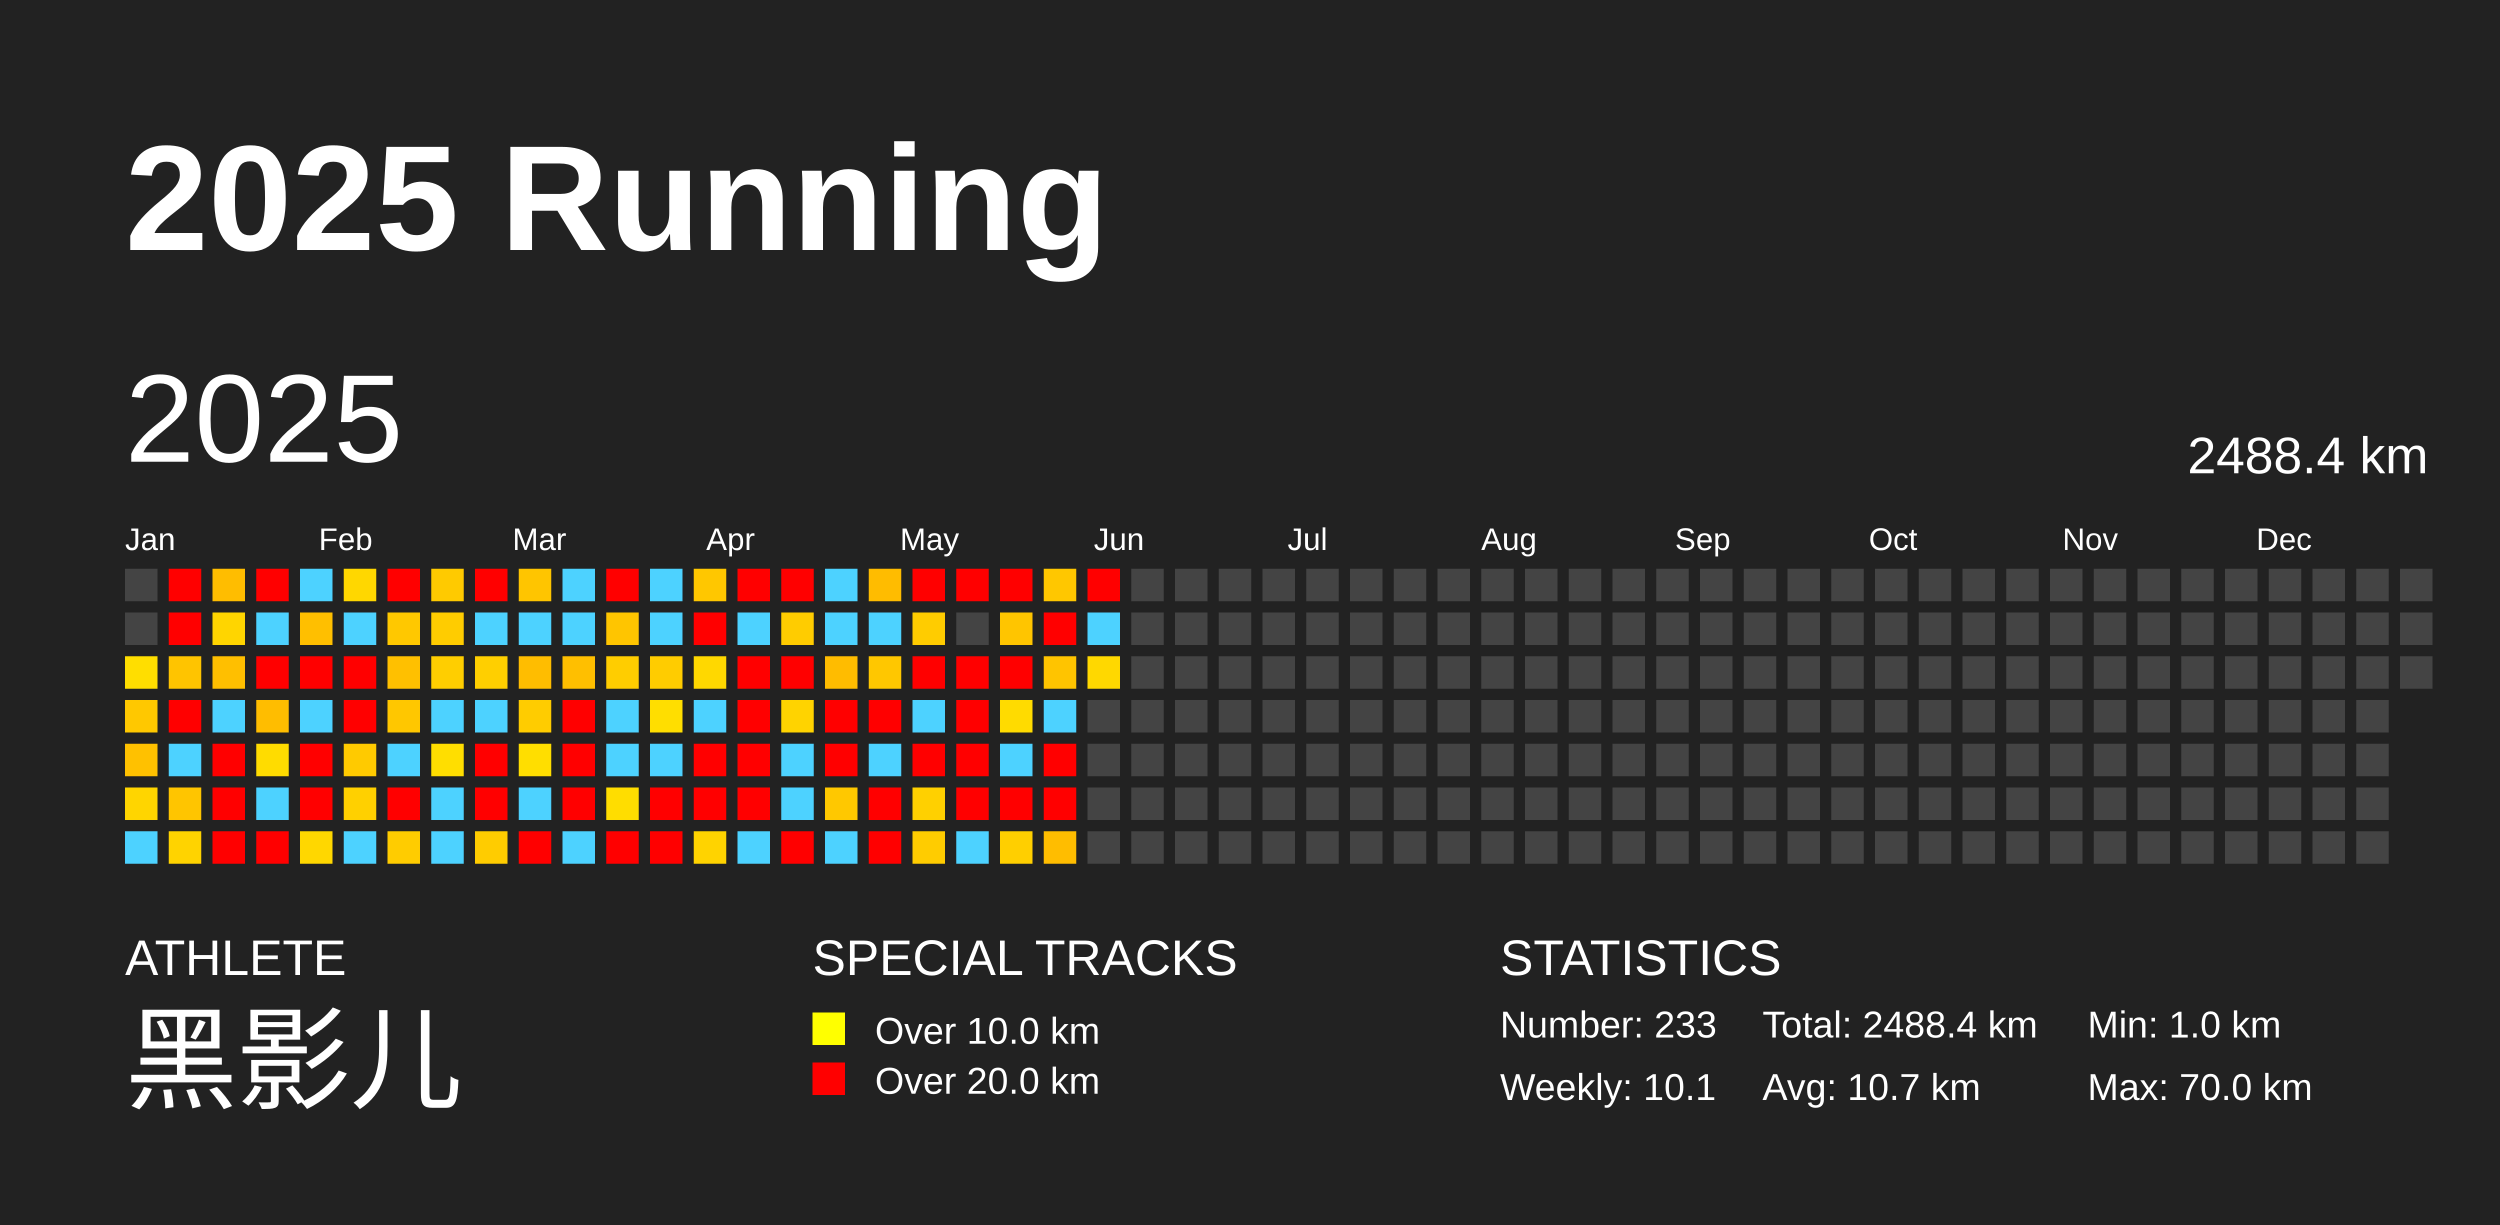
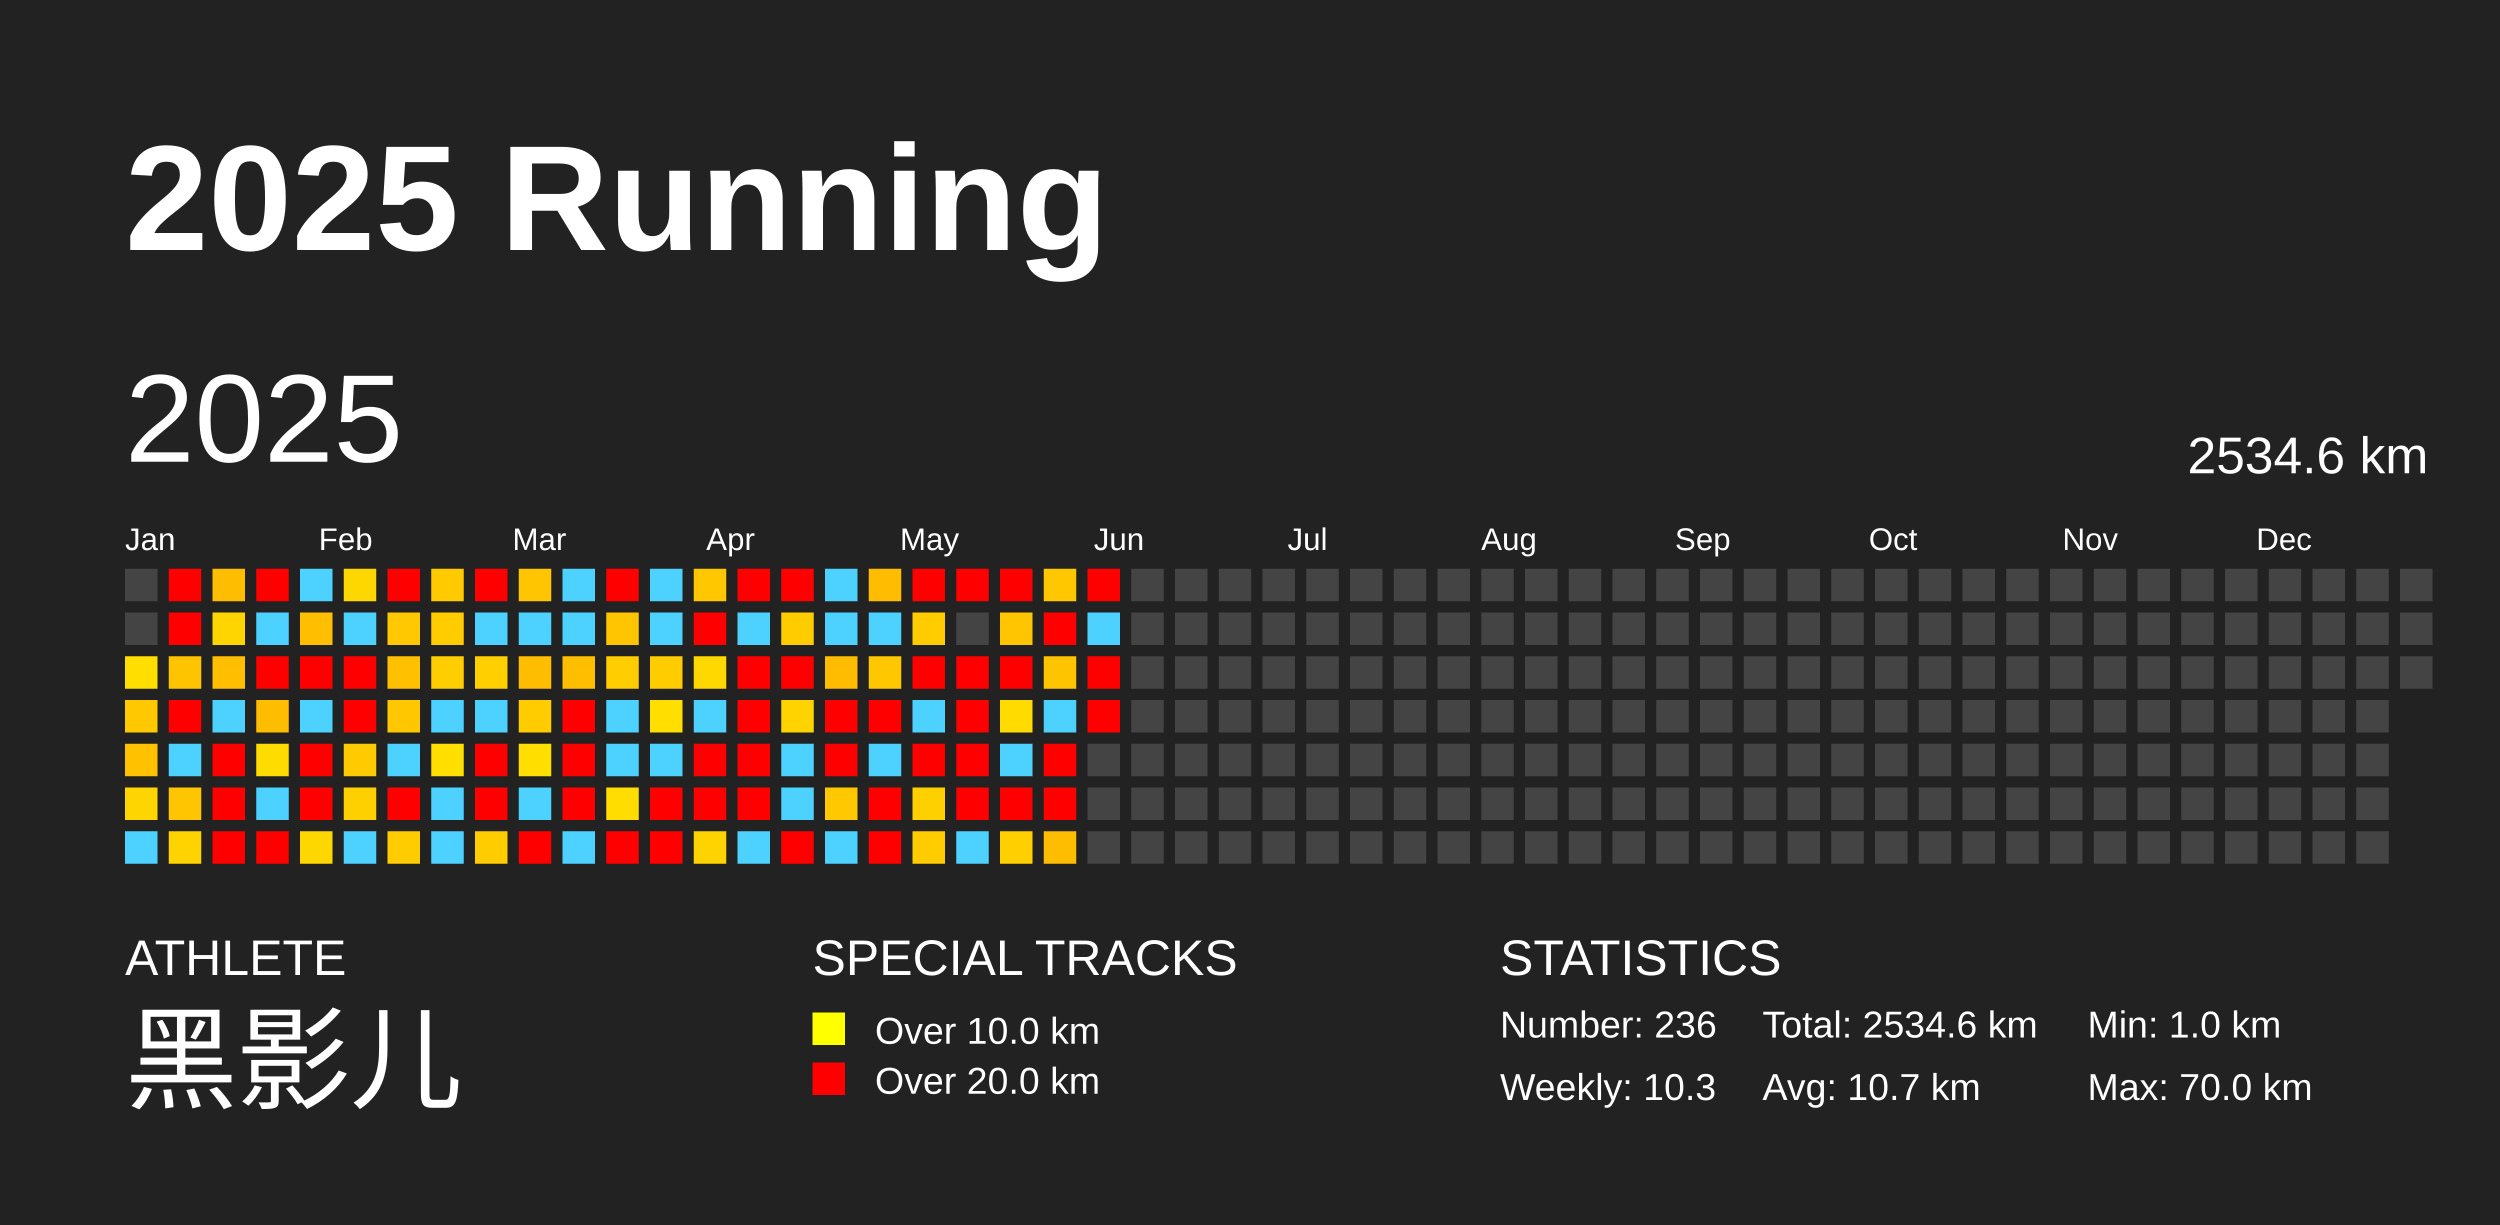
<svg xmlns="http://www.w3.org/2000/svg" baseProfile="full" height="98mm" version="1.1" viewBox="0,0,200,98" width="200mm">
  <defs />
  <rect fill="#222222" height="98" width="200" x="0" y="0" />
  <text fill="#FFFFFF" style="font-size:12px; font-family:Arial; font-weight:bold;" x="10" y="20">2025 Running</text>
  <text fill="#FFFFFF" style="font-size:4px; font-family:Arial" x="10" y="78">ATHLETE</text>
  <text fill="#FFFFFF" style="font-size:9px; font-family:Arial" x="10" y="88">黑影儿</text>
  <text fill="#FFFFFF" style="font-size:4px; font-family:Arial" x="65" y="78">SPECIAL TRACKS</text>
  <rect fill="yellow" height="2.6" width="2.6" x="65" y="81" />
  <text fill="#FFFFFF" style="font-size:3px; font-family:Arial" x="70" y="83.5">Over 10.0 km</text>
  <rect fill="red" height="2.6" width="2.6" x="65" y="85" />
  <text fill="#FFFFFF" style="font-size:3px; font-family:Arial" x="70" y="87.5">Over 20.0 km</text>
  <text fill="#FFFFFF" style="font-size:4px; font-family:Arial" x="120" y="78">STATISTICS</text>
-   <text fill="#FFFFFF" style="font-size:3px; font-family:Arial" x="120" y="83">Number: 233</text>
-   <text fill="#FFFFFF" style="font-size:3px; font-family:Arial" x="120" y="88">Weekly: 10.1</text>
-   <text fill="#FFFFFF" style="font-size:3px; font-family:Arial" x="141" y="83">Total: 2488.4 km</text>
+   <text fill="#FFFFFF" style="font-size:3px; font-family:Arial" x="120" y="83">Number: 236</text>
+   <text fill="#FFFFFF" style="font-size:3px; font-family:Arial" x="120" y="88">Weekly: 10.3</text>
+   <text fill="#FFFFFF" style="font-size:3px; font-family:Arial" x="141" y="83">Total: 2534.6 km</text>
  <text fill="#FFFFFF" style="font-size:3px; font-family:Arial" x="141" y="88">Avg: 10.7 km</text>
  <text fill="#FFFFFF" style="font-size:3px; font-family:Arial" x="167" y="83">Min: 1.0 km</text>
  <text fill="#FFFFFF" style="font-size:3px; font-family:Arial" x="167" y="88">Max: 70.0 km</text>
  <text dominant-baseline="hanging" fill="#FFFFFF" style="font-size:10.0px; font-family:Arial;" x="10" y="30">2025</text>
-   <text dominant-baseline="hanging" fill="#FFFFFF" style="font-size:4.125px; font-family:Arial;" x="175" y="35">2488.4 km</text>
+   <text dominant-baseline="hanging" fill="#FFFFFF" style="font-size:4.125px; font-family:Arial;" x="175" y="35">2534.6 km</text>
  <text fill="#FFFFFF" style="font-size:2.5px; font-family:Arial" x="10.0" y="44">Jan</text>
  <text fill="#FFFFFF" style="font-size:2.5px; font-family:Arial" x="25.5" y="44">Feb</text>
  <text fill="#FFFFFF" style="font-size:2.5px; font-family:Arial" x="41.0" y="44">Mar</text>
  <text fill="#FFFFFF" style="font-size:2.5px; font-family:Arial" x="56.5" y="44">Apr</text>
  <text fill="#FFFFFF" style="font-size:2.5px; font-family:Arial" x="72.0" y="44">May</text>
  <text fill="#FFFFFF" style="font-size:2.5px; font-family:Arial" x="87.5" y="44">Jun</text>
  <text fill="#FFFFFF" style="font-size:2.5px; font-family:Arial" x="103.0" y="44">Jul</text>
  <text fill="#FFFFFF" style="font-size:2.5px; font-family:Arial" x="118.5" y="44">Aug</text>
  <text fill="#FFFFFF" style="font-size:2.5px; font-family:Arial" x="134.0" y="44">Sep</text>
  <text fill="#FFFFFF" style="font-size:2.5px; font-family:Arial" x="149.5" y="44">Oct</text>
  <text fill="#FFFFFF" style="font-size:2.5px; font-family:Arial" x="165.0" y="44">Nov</text>
  <text fill="#FFFFFF" style="font-size:2.5px; font-family:Arial" x="180.5" y="44">Dec</text>
  <rect fill="#444444" height="2.6" width="2.6" x="10.0" y="45.5" />
  <rect fill="#444444" height="2.6" width="2.6" x="10.0" y="49.0" />
  <rect fill="#ffde00" height="2.6" width="2.6" x="10.0" y="52.5" />
  <rect fill="#ffc800" height="2.6" width="2.6" x="10.0" y="56.0" />
  <rect fill="#ffc100" height="2.6" width="2.6" x="10.0" y="59.5" />
  <rect fill="#ffd500" height="2.6" width="2.6" x="10.0" y="63.0" />
  <rect fill="#4dd2ff" height="2.6" width="2.6" x="10.0" y="66.5" />
  <rect fill="red" height="2.6" width="2.6" x="13.5" y="45.5" />
  <rect fill="red" height="2.6" width="2.6" x="13.5" y="49.0" />
  <rect fill="#ffc400" height="2.6" width="2.6" x="13.5" y="52.5" />
  <rect fill="red" height="2.6" width="2.6" x="13.5" y="56.0" />
  <rect fill="#4dd2ff" height="2.6" width="2.6" x="13.5" y="59.5" />
  <rect fill="#ffc500" height="2.6" width="2.6" x="13.5" y="63.0" />
  <rect fill="#ffd300" height="2.6" width="2.6" x="13.5" y="66.5" />
  <rect fill="#ffbd00" height="2.6" width="2.6" x="17.0" y="45.5" />
  <rect fill="#ffd500" height="2.6" width="2.6" x="17.0" y="49.0" />
  <rect fill="#ffbf00" height="2.6" width="2.6" x="17.0" y="52.5" />
  <rect fill="#4dd2ff" height="2.6" width="2.6" x="17.0" y="56.0" />
  <rect fill="red" height="2.6" width="2.6" x="17.0" y="59.5" />
  <rect fill="red" height="2.6" width="2.6" x="17.0" y="63.0" />
  <rect fill="red" height="2.6" width="2.6" x="17.0" y="66.5" />
  <rect fill="red" height="2.6" width="2.6" x="20.5" y="45.5" />
  <rect fill="#4dd2ff" height="2.6" width="2.6" x="20.5" y="49.0" />
  <rect fill="red" height="2.6" width="2.6" x="20.5" y="52.5" />
  <rect fill="#ffbd00" height="2.6" width="2.6" x="20.5" y="56.0" />
  <rect fill="#ffdc00" height="2.6" width="2.6" x="20.5" y="59.5" />
  <rect fill="#4dd2ff" height="2.6" width="2.6" x="20.5" y="63.0" />
  <rect fill="red" height="2.6" width="2.6" x="20.5" y="66.5" />
  <rect fill="#4dd2ff" height="2.6" width="2.6" x="24.0" y="45.5" />
  <rect fill="#ffbf00" height="2.6" width="2.6" x="24.0" y="49.0" />
  <rect fill="red" height="2.6" width="2.6" x="24.0" y="52.5" />
  <rect fill="#4dd2ff" height="2.6" width="2.6" x="24.0" y="56.0" />
  <rect fill="red" height="2.6" width="2.6" x="24.0" y="59.5" />
  <rect fill="red" height="2.6" width="2.6" x="24.0" y="63.0" />
  <rect fill="#ffd700" height="2.6" width="2.6" x="24.0" y="66.5" />
  <rect fill="#ffd700" height="2.6" width="2.6" x="27.5" y="45.5" />
  <rect fill="#4dd2ff" height="2.6" width="2.6" x="27.5" y="49.0" />
  <rect fill="red" height="2.6" width="2.6" x="27.5" y="52.5" />
  <rect fill="red" height="2.6" width="2.6" x="27.5" y="56.0" />
  <rect fill="#ffca00" height="2.6" width="2.6" x="27.5" y="59.5" />
  <rect fill="#ffd000" height="2.6" width="2.6" x="27.5" y="63.0" />
  <rect fill="#4dd2ff" height="2.6" width="2.6" x="27.5" y="66.5" />
  <rect fill="red" height="2.6" width="2.6" x="31.0" y="45.5" />
  <rect fill="#ffc800" height="2.6" width="2.6" x="31.0" y="49.0" />
  <rect fill="#ffc000" height="2.6" width="2.6" x="31.0" y="52.5" />
  <rect fill="#ffc700" height="2.6" width="2.6" x="31.0" y="56.0" />
  <rect fill="#4dd2ff" height="2.6" width="2.6" x="31.0" y="59.5" />
  <rect fill="red" height="2.6" width="2.6" x="31.0" y="63.0" />
  <rect fill="#ffcc00" height="2.6" width="2.6" x="31.0" y="66.5" />
  <rect fill="#ffca00" height="2.6" width="2.6" x="34.5" y="45.5" />
  <rect fill="#ffcc00" height="2.6" width="2.6" x="34.5" y="49.0" />
  <rect fill="#ffce00" height="2.6" width="2.6" x="34.5" y="52.5" />
  <rect fill="#4dd2ff" height="2.6" width="2.6" x="34.5" y="56.0" />
  <rect fill="#ffde00" height="2.6" width="2.6" x="34.5" y="59.5" />
  <rect fill="#4dd2ff" height="2.6" width="2.6" x="34.5" y="63.0" />
  <rect fill="#4dd2ff" height="2.6" width="2.6" x="34.5" y="66.5" />
  <rect fill="red" height="2.6" width="2.6" x="38.0" y="45.5" />
  <rect fill="#4dd2ff" height="2.6" width="2.6" x="38.0" y="49.0" />
  <rect fill="#ffcf00" height="2.6" width="2.6" x="38.0" y="52.5" />
  <rect fill="#4dd2ff" height="2.6" width="2.6" x="38.0" y="56.0" />
  <rect fill="red" height="2.6" width="2.6" x="38.0" y="59.5" />
  <rect fill="red" height="2.6" width="2.6" x="38.0" y="63.0" />
  <rect fill="#ffcc00" height="2.6" width="2.6" x="38.0" y="66.5" />
  <rect fill="#ffc500" height="2.6" width="2.6" x="41.5" y="45.5" />
  <rect fill="#4dd2ff" height="2.6" width="2.6" x="41.5" y="49.0" />
  <rect fill="#ffbd00" height="2.6" width="2.6" x="41.5" y="52.5" />
  <rect fill="#ffcc00" height="2.6" width="2.6" x="41.5" y="56.0" />
  <rect fill="#ffde00" height="2.6" width="2.6" x="41.5" y="59.5" />
  <rect fill="#4dd2ff" height="2.6" width="2.6" x="41.5" y="63.0" />
  <rect fill="red" height="2.6" width="2.6" x="41.5" y="66.5" />
  <rect fill="#4dd2ff" height="2.6" width="2.6" x="45.0" y="45.5" />
  <rect fill="#4dd2ff" height="2.6" width="2.6" x="45.0" y="49.0" />
  <rect fill="#ffbf00" height="2.6" width="2.6" x="45.0" y="52.5" />
  <rect fill="red" height="2.6" width="2.6" x="45.0" y="56.0" />
  <rect fill="red" height="2.6" width="2.6" x="45.0" y="59.5" />
  <rect fill="red" height="2.6" width="2.6" x="45.0" y="63.0" />
  <rect fill="#4dd2ff" height="2.6" width="2.6" x="45.0" y="66.5" />
  <rect fill="red" height="2.6" width="2.6" x="48.5" y="45.5" />
  <rect fill="#ffc500" height="2.6" width="2.6" x="48.5" y="49.0" />
  <rect fill="#ffcd00" height="2.6" width="2.6" x="48.5" y="52.5" />
  <rect fill="#4dd2ff" height="2.6" width="2.6" x="48.5" y="56.0" />
  <rect fill="#4dd2ff" height="2.6" width="2.6" x="48.5" y="59.5" />
  <rect fill="#ffdd00" height="2.6" width="2.6" x="48.5" y="63.0" />
  <rect fill="red" height="2.6" width="2.6" x="48.5" y="66.5" />
  <rect fill="#4dd2ff" height="2.6" width="2.6" x="52.0" y="45.5" />
  <rect fill="#4dd2ff" height="2.6" width="2.6" x="52.0" y="49.0" />
  <rect fill="#ffcc00" height="2.6" width="2.6" x="52.0" y="52.5" />
  <rect fill="#ffde00" height="2.6" width="2.6" x="52.0" y="56.0" />
  <rect fill="#4dd2ff" height="2.6" width="2.6" x="52.0" y="59.5" />
  <rect fill="red" height="2.6" width="2.6" x="52.0" y="63.0" />
  <rect fill="red" height="2.6" width="2.6" x="52.0" y="66.5" />
  <rect fill="#ffc700" height="2.6" width="2.6" x="55.5" y="45.5" />
  <rect fill="red" height="2.6" width="2.6" x="55.5" y="49.0" />
  <rect fill="#ffd800" height="2.6" width="2.6" x="55.5" y="52.5" />
  <rect fill="#4dd2ff" height="2.6" width="2.6" x="55.5" y="56.0" />
  <rect fill="red" height="2.6" width="2.6" x="55.5" y="59.5" />
  <rect fill="red" height="2.6" width="2.6" x="55.5" y="63.0" />
  <rect fill="#ffd300" height="2.6" width="2.6" x="55.5" y="66.5" />
  <rect fill="red" height="2.6" width="2.6" x="59.0" y="45.5" />
  <rect fill="#4dd2ff" height="2.6" width="2.6" x="59.0" y="49.0" />
  <rect fill="red" height="2.6" width="2.6" x="59.0" y="52.5" />
  <rect fill="red" height="2.6" width="2.6" x="59.0" y="56.0" />
  <rect fill="red" height="2.6" width="2.6" x="59.0" y="59.5" />
  <rect fill="red" height="2.6" width="2.6" x="59.0" y="63.0" />
  <rect fill="#4dd2ff" height="2.6" width="2.6" x="59.0" y="66.5" />
  <rect fill="red" height="2.6" width="2.6" x="62.5" y="45.5" />
  <rect fill="#ffcc00" height="2.6" width="2.6" x="62.5" y="49.0" />
  <rect fill="red" height="2.6" width="2.6" x="62.5" y="52.5" />
  <rect fill="#ffd300" height="2.6" width="2.6" x="62.5" y="56.0" />
  <rect fill="#4dd2ff" height="2.6" width="2.6" x="62.5" y="59.5" />
  <rect fill="#4dd2ff" height="2.6" width="2.6" x="62.5" y="63.0" />
  <rect fill="red" height="2.6" width="2.6" x="62.5" y="66.5" />
  <rect fill="#4dd2ff" height="2.6" width="2.6" x="66.0" y="45.5" />
  <rect fill="#4dd2ff" height="2.6" width="2.6" x="66.0" y="49.0" />
  <rect fill="#ffbc00" height="2.6" width="2.6" x="66.0" y="52.5" />
  <rect fill="red" height="2.6" width="2.6" x="66.0" y="56.0" />
  <rect fill="red" height="2.6" width="2.6" x="66.0" y="59.5" />
  <rect fill="#ffc800" height="2.6" width="2.6" x="66.0" y="63.0" />
  <rect fill="#4dd2ff" height="2.6" width="2.6" x="66.0" y="66.5" />
  <rect fill="#ffbc00" height="2.6" width="2.6" x="69.5" y="45.5" />
  <rect fill="#4dd2ff" height="2.6" width="2.6" x="69.5" y="49.0" />
  <rect fill="#ffc700" height="2.6" width="2.6" x="69.5" y="52.5" />
  <rect fill="red" height="2.6" width="2.6" x="69.5" y="56.0" />
  <rect fill="#4dd2ff" height="2.6" width="2.6" x="69.5" y="59.5" />
  <rect fill="red" height="2.6" width="2.6" x="69.5" y="63.0" />
  <rect fill="red" height="2.6" width="2.6" x="69.5" y="66.5" />
  <rect fill="red" height="2.6" width="2.6" x="73.0" y="45.5" />
  <rect fill="#ffcc00" height="2.6" width="2.6" x="73.0" y="49.0" />
  <rect fill="red" height="2.6" width="2.6" x="73.0" y="52.5" />
  <rect fill="#4dd2ff" height="2.6" width="2.6" x="73.0" y="56.0" />
  <rect fill="red" height="2.6" width="2.6" x="73.0" y="59.5" />
  <rect fill="#ffd000" height="2.6" width="2.6" x="73.0" y="63.0" />
  <rect fill="#ffcc00" height="2.6" width="2.6" x="73.0" y="66.5" />
  <rect fill="red" height="2.6" width="2.6" x="76.5" y="45.5" />
  <rect fill="#444444" height="2.6" width="2.6" x="76.5" y="49.0" />
  <rect fill="red" height="2.6" width="2.6" x="76.5" y="52.5" />
  <rect fill="red" height="2.6" width="2.6" x="76.5" y="56.0" />
  <rect fill="red" height="2.6" width="2.6" x="76.5" y="59.5" />
  <rect fill="red" height="2.6" width="2.6" x="76.5" y="63.0" />
  <rect fill="#4dd2ff" height="2.6" width="2.6" x="76.5" y="66.5" />
  <rect fill="red" height="2.6" width="2.6" x="80.0" y="45.5" />
  <rect fill="#ffc500" height="2.6" width="2.6" x="80.0" y="49.0" />
  <rect fill="red" height="2.6" width="2.6" x="80.0" y="52.5" />
  <rect fill="#ffdb00" height="2.6" width="2.6" x="80.0" y="56.0" />
  <rect fill="#4dd2ff" height="2.6" width="2.6" x="80.0" y="59.5" />
  <rect fill="red" height="2.6" width="2.6" x="80.0" y="63.0" />
  <rect fill="#ffcf00" height="2.6" width="2.6" x="80.0" y="66.5" />
  <rect fill="#ffc700" height="2.6" width="2.6" x="83.5" y="45.5" />
  <rect fill="red" height="2.6" width="2.6" x="83.5" y="49.0" />
  <rect fill="#ffc400" height="2.6" width="2.6" x="83.5" y="52.5" />
  <rect fill="#4dd2ff" height="2.6" width="2.6" x="83.5" y="56.0" />
  <rect fill="red" height="2.6" width="2.6" x="83.5" y="59.5" />
  <rect fill="red" height="2.6" width="2.6" x="83.5" y="63.0" />
  <rect fill="#ffbd00" height="2.6" width="2.6" x="83.5" y="66.5" />
  <rect fill="red" height="2.6" width="2.6" x="87.0" y="45.5" />
  <rect fill="#4dd2ff" height="2.6" width="2.6" x="87.0" y="49.0" />
-   <rect fill="#ffd800" height="2.6" width="2.6" x="87.0" y="52.5" />
-   <rect fill="#444444" height="2.6" width="2.6" x="87.0" y="56.0" />
+   <rect fill="red" height="2.6" width="2.6" x="87.0" y="52.5" />
+   <rect fill="red" height="2.6" width="2.6" x="87.0" y="56.0" />
  <rect fill="#444444" height="2.6" width="2.6" x="87.0" y="59.5" />
  <rect fill="#444444" height="2.6" width="2.6" x="87.0" y="63.0" />
  <rect fill="#444444" height="2.6" width="2.6" x="87.0" y="66.5" />
  <rect fill="#444444" height="2.6" width="2.6" x="90.5" y="45.5" />
  <rect fill="#444444" height="2.6" width="2.6" x="90.5" y="49.0" />
  <rect fill="#444444" height="2.6" width="2.6" x="90.5" y="52.5" />
  <rect fill="#444444" height="2.6" width="2.6" x="90.5" y="56.0" />
  <rect fill="#444444" height="2.6" width="2.6" x="90.5" y="59.5" />
  <rect fill="#444444" height="2.6" width="2.6" x="90.5" y="63.0" />
  <rect fill="#444444" height="2.6" width="2.6" x="90.5" y="66.5" />
  <rect fill="#444444" height="2.6" width="2.6" x="94.0" y="45.5" />
  <rect fill="#444444" height="2.6" width="2.6" x="94.0" y="49.0" />
  <rect fill="#444444" height="2.6" width="2.6" x="94.0" y="52.5" />
  <rect fill="#444444" height="2.6" width="2.6" x="94.0" y="56.0" />
  <rect fill="#444444" height="2.6" width="2.6" x="94.0" y="59.5" />
  <rect fill="#444444" height="2.6" width="2.6" x="94.0" y="63.0" />
  <rect fill="#444444" height="2.6" width="2.6" x="94.0" y="66.5" />
  <rect fill="#444444" height="2.6" width="2.6" x="97.5" y="45.5" />
  <rect fill="#444444" height="2.6" width="2.6" x="97.5" y="49.0" />
  <rect fill="#444444" height="2.6" width="2.6" x="97.5" y="52.5" />
  <rect fill="#444444" height="2.6" width="2.6" x="97.5" y="56.0" />
  <rect fill="#444444" height="2.6" width="2.6" x="97.5" y="59.5" />
  <rect fill="#444444" height="2.6" width="2.6" x="97.5" y="63.0" />
  <rect fill="#444444" height="2.6" width="2.6" x="97.5" y="66.5" />
  <rect fill="#444444" height="2.6" width="2.6" x="101.0" y="45.5" />
  <rect fill="#444444" height="2.6" width="2.6" x="101.0" y="49.0" />
  <rect fill="#444444" height="2.6" width="2.6" x="101.0" y="52.5" />
  <rect fill="#444444" height="2.6" width="2.6" x="101.0" y="56.0" />
  <rect fill="#444444" height="2.6" width="2.6" x="101.0" y="59.5" />
  <rect fill="#444444" height="2.6" width="2.6" x="101.0" y="63.0" />
  <rect fill="#444444" height="2.6" width="2.6" x="101.0" y="66.5" />
  <rect fill="#444444" height="2.6" width="2.6" x="104.5" y="45.5" />
  <rect fill="#444444" height="2.6" width="2.6" x="104.5" y="49.0" />
  <rect fill="#444444" height="2.6" width="2.6" x="104.5" y="52.5" />
  <rect fill="#444444" height="2.6" width="2.6" x="104.5" y="56.0" />
  <rect fill="#444444" height="2.6" width="2.6" x="104.5" y="59.5" />
  <rect fill="#444444" height="2.6" width="2.6" x="104.5" y="63.0" />
  <rect fill="#444444" height="2.6" width="2.6" x="104.5" y="66.5" />
  <rect fill="#444444" height="2.6" width="2.6" x="108.0" y="45.5" />
  <rect fill="#444444" height="2.6" width="2.6" x="108.0" y="49.0" />
  <rect fill="#444444" height="2.6" width="2.6" x="108.0" y="52.5" />
  <rect fill="#444444" height="2.6" width="2.6" x="108.0" y="56.0" />
  <rect fill="#444444" height="2.6" width="2.6" x="108.0" y="59.5" />
  <rect fill="#444444" height="2.6" width="2.6" x="108.0" y="63.0" />
  <rect fill="#444444" height="2.6" width="2.6" x="108.0" y="66.5" />
  <rect fill="#444444" height="2.6" width="2.6" x="111.5" y="45.5" />
  <rect fill="#444444" height="2.6" width="2.6" x="111.5" y="49.0" />
  <rect fill="#444444" height="2.6" width="2.6" x="111.5" y="52.5" />
  <rect fill="#444444" height="2.6" width="2.6" x="111.5" y="56.0" />
  <rect fill="#444444" height="2.6" width="2.6" x="111.5" y="59.5" />
  <rect fill="#444444" height="2.6" width="2.6" x="111.5" y="63.0" />
  <rect fill="#444444" height="2.6" width="2.6" x="111.5" y="66.5" />
  <rect fill="#444444" height="2.6" width="2.6" x="115.0" y="45.5" />
  <rect fill="#444444" height="2.6" width="2.6" x="115.0" y="49.0" />
  <rect fill="#444444" height="2.6" width="2.6" x="115.0" y="52.5" />
  <rect fill="#444444" height="2.6" width="2.6" x="115.0" y="56.0" />
  <rect fill="#444444" height="2.6" width="2.6" x="115.0" y="59.5" />
  <rect fill="#444444" height="2.6" width="2.6" x="115.0" y="63.0" />
  <rect fill="#444444" height="2.6" width="2.6" x="115.0" y="66.5" />
  <rect fill="#444444" height="2.6" width="2.6" x="118.5" y="45.5" />
  <rect fill="#444444" height="2.6" width="2.6" x="118.5" y="49.0" />
  <rect fill="#444444" height="2.6" width="2.6" x="118.5" y="52.5" />
  <rect fill="#444444" height="2.6" width="2.6" x="118.5" y="56.0" />
  <rect fill="#444444" height="2.6" width="2.6" x="118.5" y="59.5" />
  <rect fill="#444444" height="2.6" width="2.6" x="118.5" y="63.0" />
  <rect fill="#444444" height="2.6" width="2.6" x="118.5" y="66.5" />
  <rect fill="#444444" height="2.6" width="2.6" x="122.0" y="45.5" />
  <rect fill="#444444" height="2.6" width="2.6" x="122.0" y="49.0" />
  <rect fill="#444444" height="2.6" width="2.6" x="122.0" y="52.5" />
  <rect fill="#444444" height="2.6" width="2.6" x="122.0" y="56.0" />
  <rect fill="#444444" height="2.6" width="2.6" x="122.0" y="59.5" />
  <rect fill="#444444" height="2.6" width="2.6" x="122.0" y="63.0" />
  <rect fill="#444444" height="2.6" width="2.6" x="122.0" y="66.5" />
  <rect fill="#444444" height="2.6" width="2.6" x="125.5" y="45.5" />
  <rect fill="#444444" height="2.6" width="2.6" x="125.5" y="49.0" />
  <rect fill="#444444" height="2.6" width="2.6" x="125.5" y="52.5" />
  <rect fill="#444444" height="2.6" width="2.6" x="125.5" y="56.0" />
  <rect fill="#444444" height="2.6" width="2.6" x="125.5" y="59.5" />
  <rect fill="#444444" height="2.6" width="2.6" x="125.5" y="63.0" />
  <rect fill="#444444" height="2.6" width="2.6" x="125.5" y="66.5" />
  <rect fill="#444444" height="2.6" width="2.6" x="129.0" y="45.5" />
  <rect fill="#444444" height="2.6" width="2.6" x="129.0" y="49.0" />
  <rect fill="#444444" height="2.6" width="2.6" x="129.0" y="52.5" />
  <rect fill="#444444" height="2.6" width="2.6" x="129.0" y="56.0" />
  <rect fill="#444444" height="2.6" width="2.6" x="129.0" y="59.5" />
  <rect fill="#444444" height="2.6" width="2.6" x="129.0" y="63.0" />
  <rect fill="#444444" height="2.6" width="2.6" x="129.0" y="66.5" />
  <rect fill="#444444" height="2.6" width="2.6" x="132.5" y="45.5" />
  <rect fill="#444444" height="2.6" width="2.6" x="132.5" y="49.0" />
  <rect fill="#444444" height="2.6" width="2.6" x="132.5" y="52.5" />
  <rect fill="#444444" height="2.6" width="2.6" x="132.5" y="56.0" />
  <rect fill="#444444" height="2.6" width="2.6" x="132.5" y="59.5" />
  <rect fill="#444444" height="2.6" width="2.6" x="132.5" y="63.0" />
  <rect fill="#444444" height="2.6" width="2.6" x="132.5" y="66.5" />
  <rect fill="#444444" height="2.6" width="2.6" x="136.0" y="45.5" />
  <rect fill="#444444" height="2.6" width="2.6" x="136.0" y="49.0" />
  <rect fill="#444444" height="2.6" width="2.6" x="136.0" y="52.5" />
  <rect fill="#444444" height="2.6" width="2.6" x="136.0" y="56.0" />
  <rect fill="#444444" height="2.6" width="2.6" x="136.0" y="59.5" />
  <rect fill="#444444" height="2.6" width="2.6" x="136.0" y="63.0" />
  <rect fill="#444444" height="2.6" width="2.6" x="136.0" y="66.5" />
  <rect fill="#444444" height="2.6" width="2.6" x="139.5" y="45.5" />
  <rect fill="#444444" height="2.6" width="2.6" x="139.5" y="49.0" />
  <rect fill="#444444" height="2.6" width="2.6" x="139.5" y="52.5" />
  <rect fill="#444444" height="2.6" width="2.6" x="139.5" y="56.0" />
  <rect fill="#444444" height="2.6" width="2.6" x="139.5" y="59.5" />
  <rect fill="#444444" height="2.6" width="2.6" x="139.5" y="63.0" />
  <rect fill="#444444" height="2.6" width="2.6" x="139.5" y="66.5" />
  <rect fill="#444444" height="2.6" width="2.6" x="143.0" y="45.5" />
  <rect fill="#444444" height="2.6" width="2.6" x="143.0" y="49.0" />
  <rect fill="#444444" height="2.6" width="2.6" x="143.0" y="52.5" />
  <rect fill="#444444" height="2.6" width="2.6" x="143.0" y="56.0" />
  <rect fill="#444444" height="2.6" width="2.6" x="143.0" y="59.5" />
  <rect fill="#444444" height="2.6" width="2.6" x="143.0" y="63.0" />
  <rect fill="#444444" height="2.6" width="2.6" x="143.0" y="66.5" />
  <rect fill="#444444" height="2.6" width="2.6" x="146.5" y="45.5" />
  <rect fill="#444444" height="2.6" width="2.6" x="146.5" y="49.0" />
  <rect fill="#444444" height="2.6" width="2.6" x="146.5" y="52.5" />
  <rect fill="#444444" height="2.6" width="2.6" x="146.5" y="56.0" />
  <rect fill="#444444" height="2.6" width="2.6" x="146.5" y="59.5" />
  <rect fill="#444444" height="2.6" width="2.6" x="146.5" y="63.0" />
  <rect fill="#444444" height="2.6" width="2.6" x="146.5" y="66.5" />
  <rect fill="#444444" height="2.6" width="2.6" x="150.0" y="45.5" />
  <rect fill="#444444" height="2.6" width="2.6" x="150.0" y="49.0" />
  <rect fill="#444444" height="2.6" width="2.6" x="150.0" y="52.5" />
  <rect fill="#444444" height="2.6" width="2.6" x="150.0" y="56.0" />
  <rect fill="#444444" height="2.6" width="2.6" x="150.0" y="59.5" />
  <rect fill="#444444" height="2.6" width="2.6" x="150.0" y="63.0" />
  <rect fill="#444444" height="2.6" width="2.6" x="150.0" y="66.5" />
  <rect fill="#444444" height="2.6" width="2.6" x="153.5" y="45.5" />
  <rect fill="#444444" height="2.6" width="2.6" x="153.5" y="49.0" />
  <rect fill="#444444" height="2.6" width="2.6" x="153.5" y="52.5" />
  <rect fill="#444444" height="2.6" width="2.6" x="153.5" y="56.0" />
  <rect fill="#444444" height="2.6" width="2.6" x="153.5" y="59.5" />
  <rect fill="#444444" height="2.6" width="2.6" x="153.5" y="63.0" />
  <rect fill="#444444" height="2.6" width="2.6" x="153.5" y="66.5" />
  <rect fill="#444444" height="2.6" width="2.6" x="157.0" y="45.5" />
  <rect fill="#444444" height="2.6" width="2.6" x="157.0" y="49.0" />
  <rect fill="#444444" height="2.6" width="2.6" x="157.0" y="52.5" />
  <rect fill="#444444" height="2.6" width="2.6" x="157.0" y="56.0" />
  <rect fill="#444444" height="2.6" width="2.6" x="157.0" y="59.5" />
  <rect fill="#444444" height="2.6" width="2.6" x="157.0" y="63.0" />
  <rect fill="#444444" height="2.6" width="2.6" x="157.0" y="66.5" />
  <rect fill="#444444" height="2.6" width="2.6" x="160.5" y="45.5" />
  <rect fill="#444444" height="2.6" width="2.6" x="160.5" y="49.0" />
  <rect fill="#444444" height="2.6" width="2.6" x="160.5" y="52.5" />
  <rect fill="#444444" height="2.6" width="2.6" x="160.5" y="56.0" />
  <rect fill="#444444" height="2.6" width="2.6" x="160.5" y="59.5" />
  <rect fill="#444444" height="2.6" width="2.6" x="160.5" y="63.0" />
  <rect fill="#444444" height="2.6" width="2.6" x="160.5" y="66.5" />
  <rect fill="#444444" height="2.6" width="2.6" x="164.0" y="45.5" />
  <rect fill="#444444" height="2.6" width="2.6" x="164.0" y="49.0" />
  <rect fill="#444444" height="2.6" width="2.6" x="164.0" y="52.5" />
  <rect fill="#444444" height="2.6" width="2.6" x="164.0" y="56.0" />
  <rect fill="#444444" height="2.6" width="2.6" x="164.0" y="59.5" />
  <rect fill="#444444" height="2.6" width="2.6" x="164.0" y="63.0" />
  <rect fill="#444444" height="2.6" width="2.6" x="164.0" y="66.5" />
  <rect fill="#444444" height="2.6" width="2.6" x="167.5" y="45.5" />
  <rect fill="#444444" height="2.6" width="2.6" x="167.5" y="49.0" />
  <rect fill="#444444" height="2.6" width="2.6" x="167.5" y="52.5" />
  <rect fill="#444444" height="2.6" width="2.6" x="167.5" y="56.0" />
  <rect fill="#444444" height="2.6" width="2.6" x="167.5" y="59.5" />
  <rect fill="#444444" height="2.6" width="2.6" x="167.5" y="63.0" />
  <rect fill="#444444" height="2.6" width="2.6" x="167.5" y="66.5" />
  <rect fill="#444444" height="2.6" width="2.6" x="171.0" y="45.5" />
  <rect fill="#444444" height="2.6" width="2.6" x="171.0" y="49.0" />
  <rect fill="#444444" height="2.6" width="2.6" x="171.0" y="52.5" />
  <rect fill="#444444" height="2.6" width="2.6" x="171.0" y="56.0" />
  <rect fill="#444444" height="2.6" width="2.6" x="171.0" y="59.5" />
  <rect fill="#444444" height="2.6" width="2.6" x="171.0" y="63.0" />
  <rect fill="#444444" height="2.6" width="2.6" x="171.0" y="66.5" />
  <rect fill="#444444" height="2.6" width="2.6" x="174.5" y="45.5" />
  <rect fill="#444444" height="2.6" width="2.6" x="174.5" y="49.0" />
  <rect fill="#444444" height="2.6" width="2.6" x="174.5" y="52.5" />
  <rect fill="#444444" height="2.6" width="2.6" x="174.5" y="56.0" />
  <rect fill="#444444" height="2.6" width="2.6" x="174.5" y="59.5" />
  <rect fill="#444444" height="2.6" width="2.6" x="174.5" y="63.0" />
  <rect fill="#444444" height="2.6" width="2.6" x="174.5" y="66.5" />
  <rect fill="#444444" height="2.6" width="2.6" x="178.0" y="45.5" />
  <rect fill="#444444" height="2.6" width="2.6" x="178.0" y="49.0" />
  <rect fill="#444444" height="2.6" width="2.6" x="178.0" y="52.5" />
  <rect fill="#444444" height="2.6" width="2.6" x="178.0" y="56.0" />
  <rect fill="#444444" height="2.6" width="2.6" x="178.0" y="59.5" />
  <rect fill="#444444" height="2.6" width="2.6" x="178.0" y="63.0" />
  <rect fill="#444444" height="2.6" width="2.6" x="178.0" y="66.5" />
  <rect fill="#444444" height="2.6" width="2.6" x="181.5" y="45.5" />
  <rect fill="#444444" height="2.6" width="2.6" x="181.5" y="49.0" />
  <rect fill="#444444" height="2.6" width="2.6" x="181.5" y="52.5" />
  <rect fill="#444444" height="2.6" width="2.6" x="181.5" y="56.0" />
  <rect fill="#444444" height="2.6" width="2.6" x="181.5" y="59.5" />
  <rect fill="#444444" height="2.6" width="2.6" x="181.5" y="63.0" />
  <rect fill="#444444" height="2.6" width="2.6" x="181.5" y="66.5" />
  <rect fill="#444444" height="2.6" width="2.6" x="185.0" y="45.5" />
  <rect fill="#444444" height="2.6" width="2.6" x="185.0" y="49.0" />
  <rect fill="#444444" height="2.6" width="2.6" x="185.0" y="52.5" />
  <rect fill="#444444" height="2.6" width="2.6" x="185.0" y="56.0" />
  <rect fill="#444444" height="2.6" width="2.6" x="185.0" y="59.5" />
  <rect fill="#444444" height="2.6" width="2.6" x="185.0" y="63.0" />
  <rect fill="#444444" height="2.6" width="2.6" x="185.0" y="66.5" />
  <rect fill="#444444" height="2.6" width="2.6" x="188.5" y="45.5" />
  <rect fill="#444444" height="2.6" width="2.6" x="188.5" y="49.0" />
  <rect fill="#444444" height="2.6" width="2.6" x="188.5" y="52.5" />
  <rect fill="#444444" height="2.6" width="2.6" x="188.5" y="56.0" />
  <rect fill="#444444" height="2.6" width="2.6" x="188.5" y="59.5" />
  <rect fill="#444444" height="2.6" width="2.6" x="188.5" y="63.0" />
  <rect fill="#444444" height="2.6" width="2.6" x="188.5" y="66.5" />
  <rect fill="#444444" height="2.6" width="2.6" x="192.0" y="45.5" />
  <rect fill="#444444" height="2.6" width="2.6" x="192.0" y="49.0" />
  <rect fill="#444444" height="2.6" width="2.6" x="192.0" y="52.5" />
</svg>
